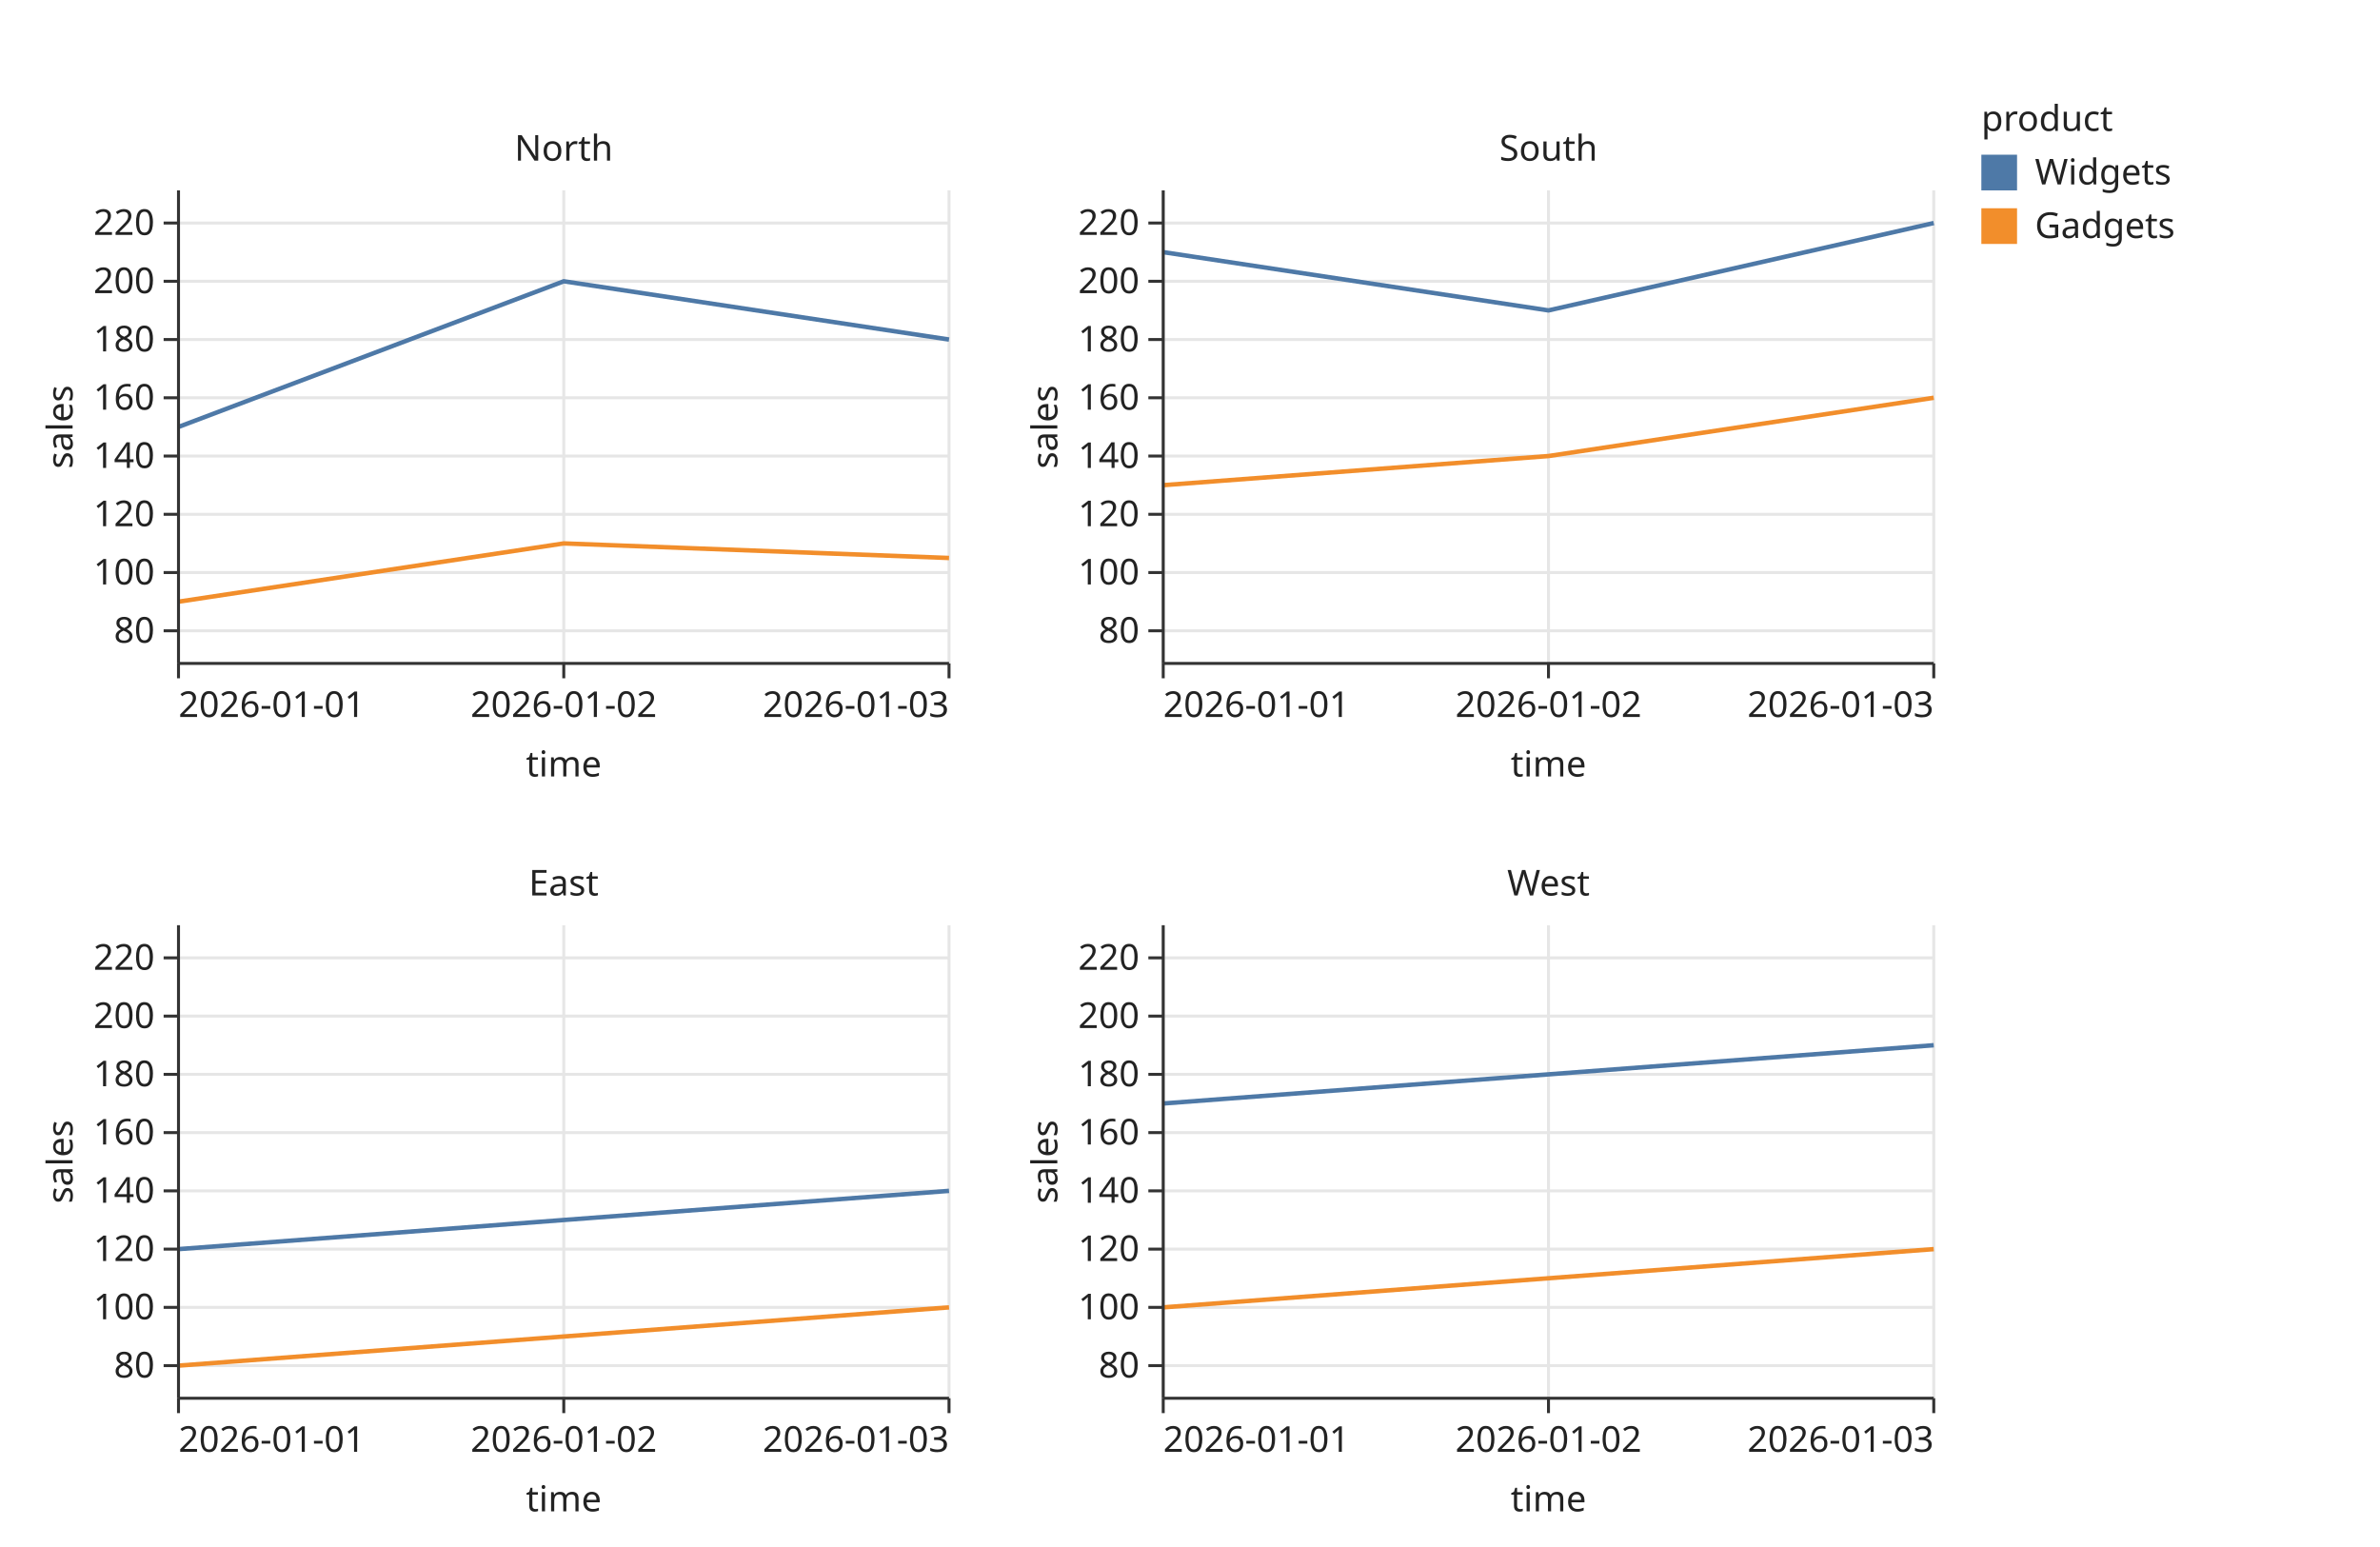
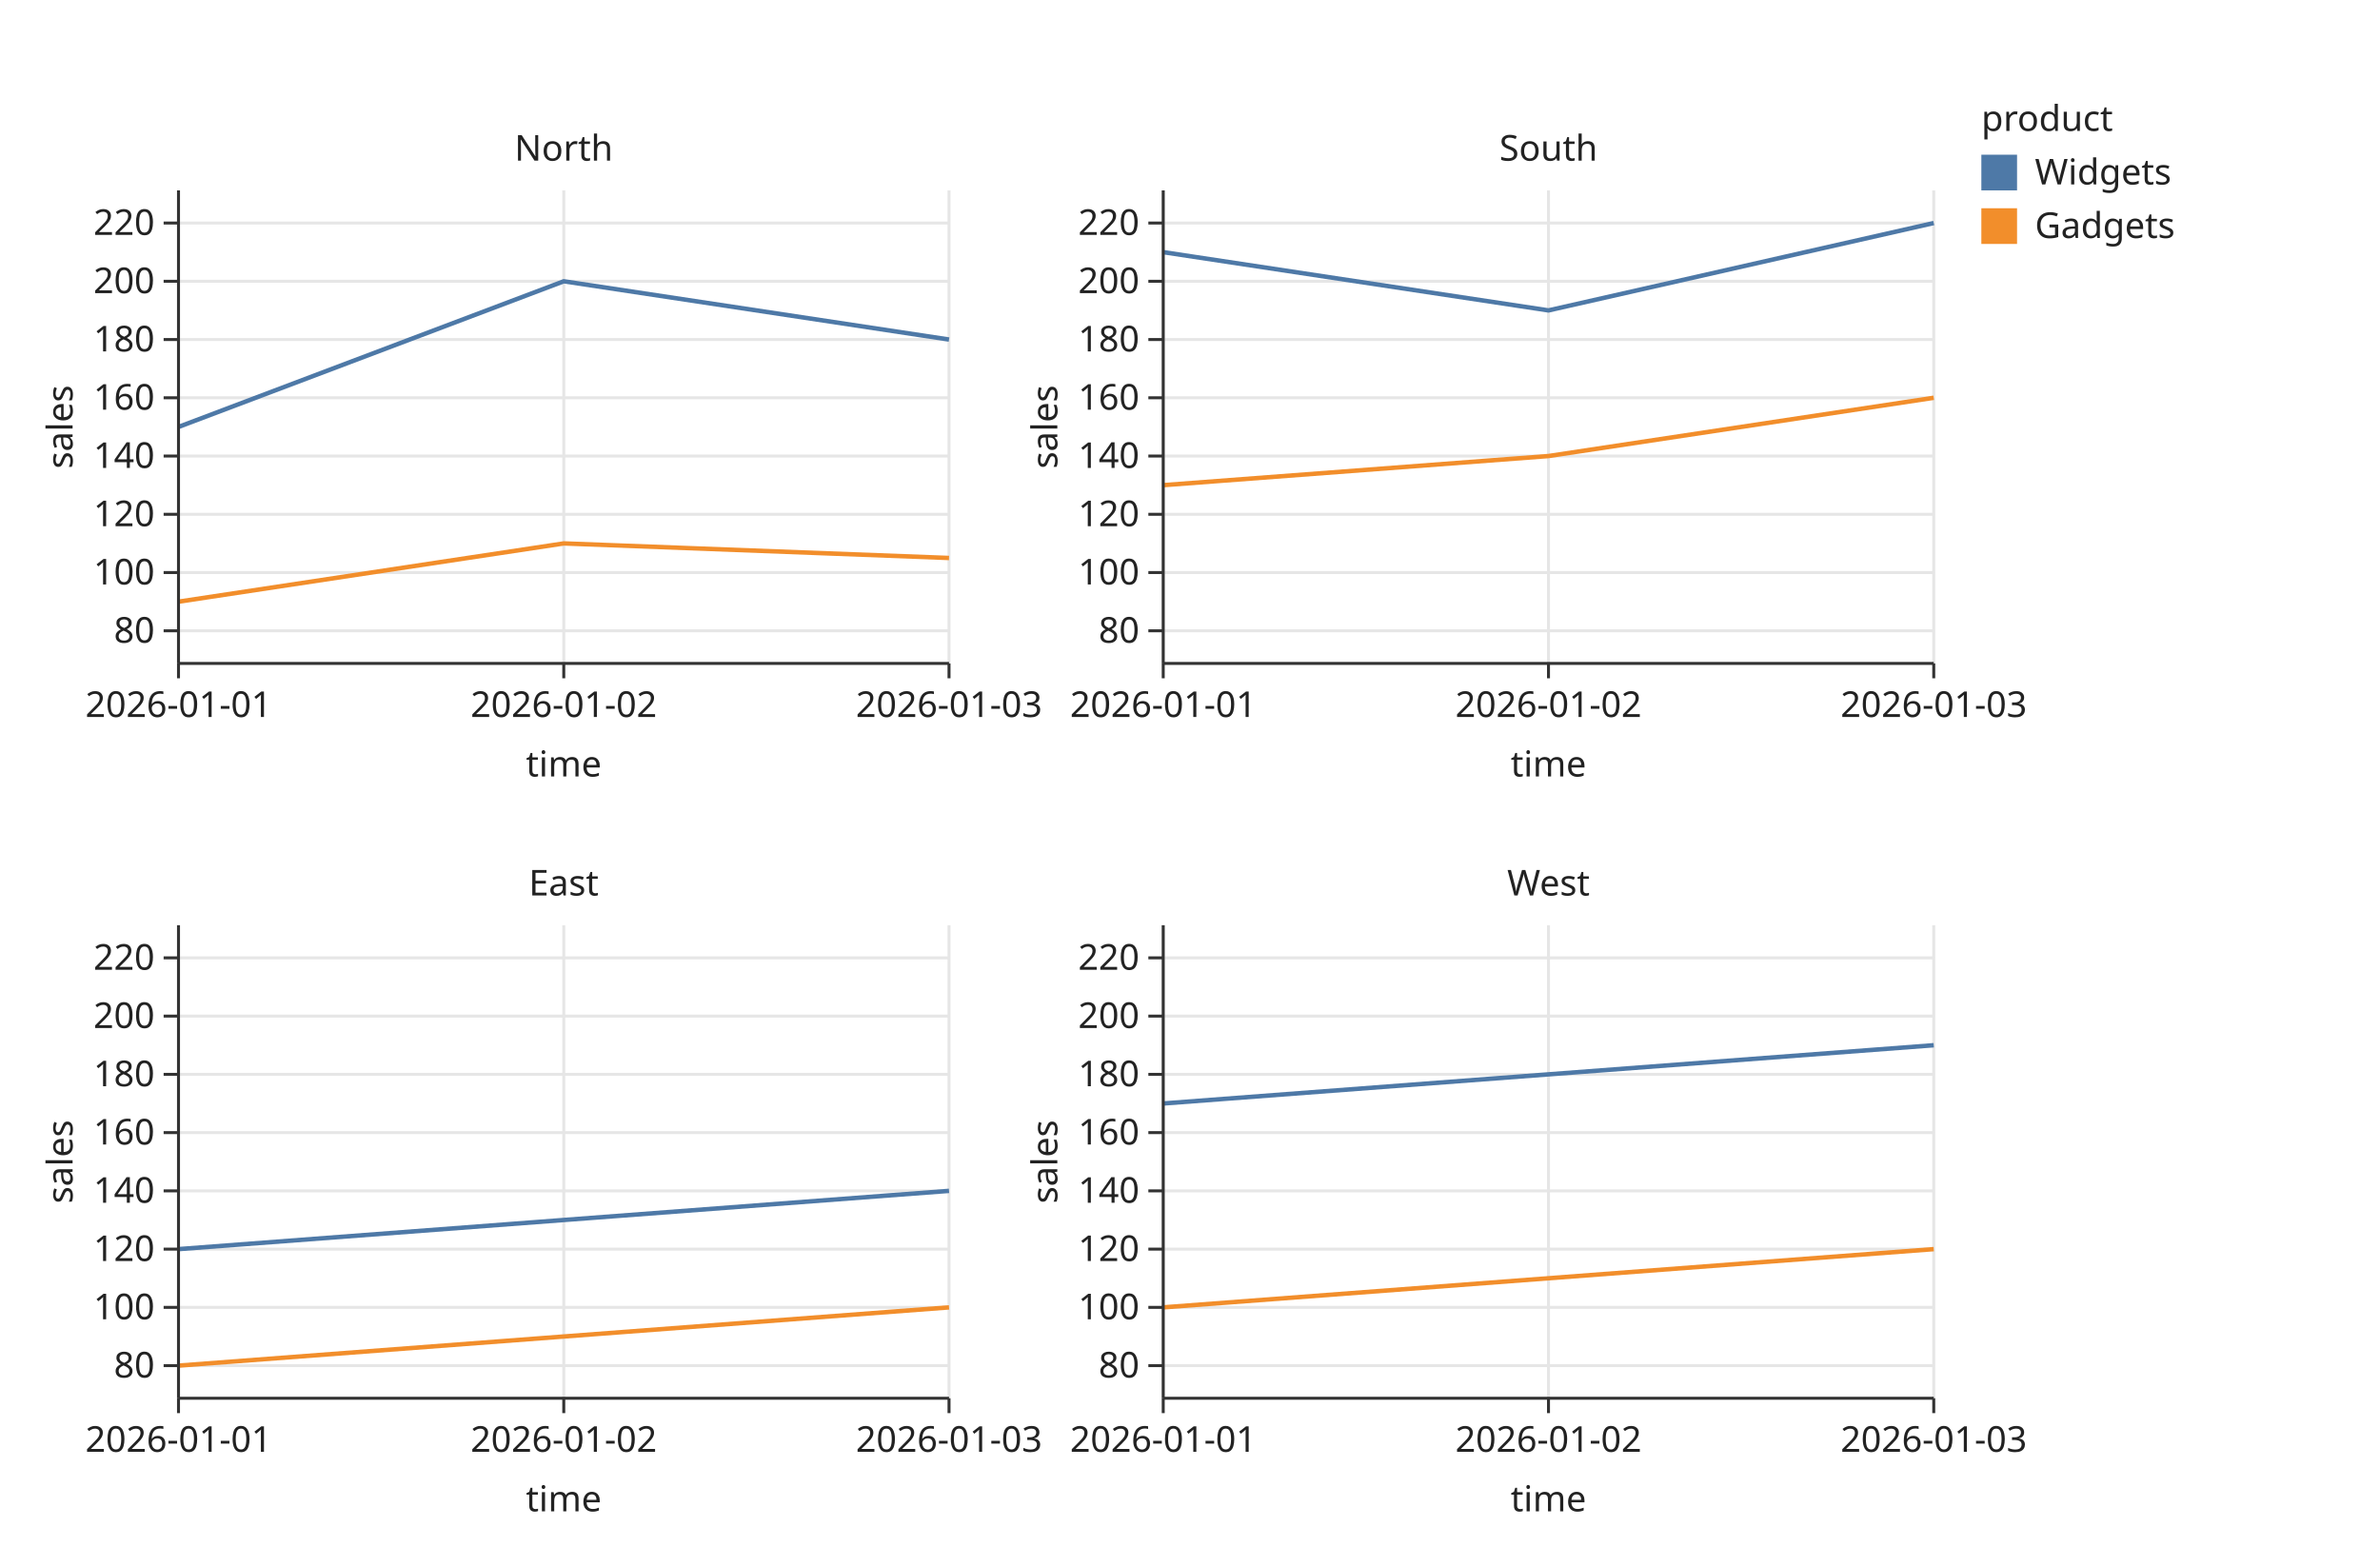
<svg xmlns="http://www.w3.org/2000/svg" width="800" height="520" viewBox="0 0 800 520" role="img">
  <rect class="algraf-background" x="0" y="0" width="800" height="520" fill="#ffffff" />
  <rect class="algraf-plot-area algraf-facet-panel" x="60" y="64" width="259" height="159" fill="#ffffff" />
  <rect class="algraf-plot-area algraf-facet-panel" x="391" y="64" width="259" height="159" fill="#ffffff" />
  <rect class="algraf-plot-area algraf-facet-panel" x="60" y="311" width="259" height="159" fill="#ffffff" />
  <rect class="algraf-plot-area algraf-facet-panel" x="391" y="311" width="259" height="159" fill="#ffffff" />
  <g class="algraf-facet-strip">
    <rect x="60" y="40" width="259" height="18" fill="#ffffff" />
    <text x="189.5" y="54" text-anchor="middle" font-family="system-ui, sans-serif" font-size="12" fill="#222222">North</text>
  </g>
  <g class="algraf-facet-strip">
    <rect x="391" y="40" width="259" height="18" fill="#ffffff" />
    <text x="520.5" y="54" text-anchor="middle" font-family="system-ui, sans-serif" font-size="12" fill="#222222">South</text>
  </g>
  <g class="algraf-facet-strip">
    <rect x="60" y="287" width="259" height="18" fill="#ffffff" />
    <text x="189.5" y="301" text-anchor="middle" font-family="system-ui, sans-serif" font-size="12" fill="#222222">East</text>
  </g>
  <g class="algraf-facet-strip">
    <rect x="391" y="287" width="259" height="18" fill="#ffffff" />
    <text x="520.5" y="301" text-anchor="middle" font-family="system-ui, sans-serif" font-size="12" fill="#222222">West</text>
  </g>
  <g class="algraf-grid">
    <line x1="60" y1="64" x2="60" y2="223" stroke="#e6e6e6" stroke-width="1" />
    <line x1="189.5" y1="64" x2="189.5" y2="223" stroke="#e6e6e6" stroke-width="1" />
    <line x1="319" y1="64" x2="319" y2="223" stroke="#e6e6e6" stroke-width="1" />
    <line x1="60" y1="212.034" x2="319" y2="212.034" stroke="#e6e6e6" stroke-width="1" />
    <line x1="60" y1="192.453" x2="319" y2="192.453" stroke="#e6e6e6" stroke-width="1" />
    <line x1="60" y1="172.872" x2="319" y2="172.872" stroke="#e6e6e6" stroke-width="1" />
    <line x1="60" y1="153.291" x2="319" y2="153.291" stroke="#e6e6e6" stroke-width="1" />
    <line x1="60" y1="133.709" x2="319" y2="133.709" stroke="#e6e6e6" stroke-width="1" />
    <line x1="60" y1="114.128" x2="319" y2="114.128" stroke="#e6e6e6" stroke-width="1" />
    <line x1="60" y1="94.547" x2="319" y2="94.547" stroke="#e6e6e6" stroke-width="1" />
    <line x1="60" y1="74.966" x2="319" y2="74.966" stroke="#e6e6e6" stroke-width="1" />
  </g>
  <g class="algraf-grid">
    <line x1="391" y1="64" x2="391" y2="223" stroke="#e6e6e6" stroke-width="1" />
    <line x1="520.5" y1="64" x2="520.5" y2="223" stroke="#e6e6e6" stroke-width="1" />
    <line x1="650" y1="64" x2="650" y2="223" stroke="#e6e6e6" stroke-width="1" />
    <line x1="391" y1="212.034" x2="650" y2="212.034" stroke="#e6e6e6" stroke-width="1" />
    <line x1="391" y1="192.453" x2="650" y2="192.453" stroke="#e6e6e6" stroke-width="1" />
    <line x1="391" y1="172.872" x2="650" y2="172.872" stroke="#e6e6e6" stroke-width="1" />
    <line x1="391" y1="153.291" x2="650" y2="153.291" stroke="#e6e6e6" stroke-width="1" />
    <line x1="391" y1="133.709" x2="650" y2="133.709" stroke="#e6e6e6" stroke-width="1" />
    <line x1="391" y1="114.128" x2="650" y2="114.128" stroke="#e6e6e6" stroke-width="1" />
    <line x1="391" y1="94.547" x2="650" y2="94.547" stroke="#e6e6e6" stroke-width="1" />
    <line x1="391" y1="74.966" x2="650" y2="74.966" stroke="#e6e6e6" stroke-width="1" />
  </g>
  <g class="algraf-grid">
    <line x1="60" y1="311" x2="60" y2="470" stroke="#e6e6e6" stroke-width="1" />
    <line x1="189.5" y1="311" x2="189.5" y2="470" stroke="#e6e6e6" stroke-width="1" />
    <line x1="319" y1="311" x2="319" y2="470" stroke="#e6e6e6" stroke-width="1" />
    <line x1="60" y1="459.034" x2="319" y2="459.034" stroke="#e6e6e6" stroke-width="1" />
    <line x1="60" y1="439.453" x2="319" y2="439.453" stroke="#e6e6e6" stroke-width="1" />
    <line x1="60" y1="419.872" x2="319" y2="419.872" stroke="#e6e6e6" stroke-width="1" />
    <line x1="60" y1="400.291" x2="319" y2="400.291" stroke="#e6e6e6" stroke-width="1" />
    <line x1="60" y1="380.709" x2="319" y2="380.709" stroke="#e6e6e6" stroke-width="1" />
    <line x1="60" y1="361.128" x2="319" y2="361.128" stroke="#e6e6e6" stroke-width="1" />
    <line x1="60" y1="341.547" x2="319" y2="341.547" stroke="#e6e6e6" stroke-width="1" />
    <line x1="60" y1="321.966" x2="319" y2="321.966" stroke="#e6e6e6" stroke-width="1" />
  </g>
  <g class="algraf-grid">
    <line x1="391" y1="311" x2="391" y2="470" stroke="#e6e6e6" stroke-width="1" />
    <line x1="520.5" y1="311" x2="520.5" y2="470" stroke="#e6e6e6" stroke-width="1" />
    <line x1="650" y1="311" x2="650" y2="470" stroke="#e6e6e6" stroke-width="1" />
    <line x1="391" y1="459.034" x2="650" y2="459.034" stroke="#e6e6e6" stroke-width="1" />
    <line x1="391" y1="439.453" x2="650" y2="439.453" stroke="#e6e6e6" stroke-width="1" />
    <line x1="391" y1="419.872" x2="650" y2="419.872" stroke="#e6e6e6" stroke-width="1" />
    <line x1="391" y1="400.291" x2="650" y2="400.291" stroke="#e6e6e6" stroke-width="1" />
    <line x1="391" y1="380.709" x2="650" y2="380.709" stroke="#e6e6e6" stroke-width="1" />
    <line x1="391" y1="361.128" x2="650" y2="361.128" stroke="#e6e6e6" stroke-width="1" />
    <line x1="391" y1="341.547" x2="650" y2="341.547" stroke="#e6e6e6" stroke-width="1" />
    <line x1="391" y1="321.966" x2="650" y2="321.966" stroke="#e6e6e6" stroke-width="1" />
  </g>
  <g class="algraf-layer algraf-geom-line">
    <path d="M60 143.5 L189.5 94.547 L319 114.128" fill="none" stroke="#4E79A7" stroke-width="1.5" opacity="1" />
    <path d="M60 202.244 L189.5 182.663 L319 187.558" fill="none" stroke="#F28E2B" stroke-width="1.5" opacity="1" />
  </g>
  <g class="algraf-layer algraf-geom-line">
    <path d="M391 84.756 L520.5 104.337 L650 74.966" fill="none" stroke="#4E79A7" stroke-width="1.5" opacity="1" />
    <path d="M391 163.081 L520.5 153.291 L650 133.709" fill="none" stroke="#F28E2B" stroke-width="1.5" opacity="1" />
  </g>
  <g class="algraf-layer algraf-geom-line">
    <path d="M60 419.872 L189.5 410.081 L319 400.291" fill="none" stroke="#4E79A7" stroke-width="1.5" opacity="1" />
    <path d="M60 459.034 L189.5 449.244 L319 439.453" fill="none" stroke="#F28E2B" stroke-width="1.5" opacity="1" />
  </g>
  <g class="algraf-layer algraf-geom-line">
    <path d="M391 370.919 L520.5 361.128 L650 351.337" fill="none" stroke="#4E79A7" stroke-width="1.5" opacity="1" />
    <path d="M391 439.453 L520.5 429.663 L650 419.872" fill="none" stroke="#F28E2B" stroke-width="1.5" opacity="1" />
  </g>
  <g class="algraf-axes">
    <line x1="60" y1="223" x2="319" y2="223" stroke="#333333" stroke-width="1" />
    <line x1="60" y1="223" x2="60" y2="228" stroke="#333333" stroke-width="1" />
-     <text x="60" y="241" text-anchor="start" font-family="system-ui, sans-serif" font-size="12" fill="#222222">2026-01-01</text>
+     <text x="60" y="241" text-anchor="middle" font-family="system-ui, sans-serif" font-size="12" fill="#222222">2026-01-01</text>
    <line x1="189.5" y1="223" x2="189.5" y2="228" stroke="#333333" stroke-width="1" />
    <text x="189.5" y="241" text-anchor="middle" font-family="system-ui, sans-serif" font-size="12" fill="#222222">2026-01-02</text>
    <line x1="319" y1="223" x2="319" y2="228" stroke="#333333" stroke-width="1" />
-     <text x="319" y="241" text-anchor="end" font-family="system-ui, sans-serif" font-size="12" fill="#222222">2026-01-03</text>
+     <text x="319" y="241" text-anchor="middle" font-family="system-ui, sans-serif" font-size="12" fill="#222222">2026-01-03</text>
    <text x="189.5" y="261" text-anchor="middle" font-family="system-ui, sans-serif" font-size="12" fill="#222222">time</text>
    <line x1="60" y1="64" x2="60" y2="223" stroke="#333333" stroke-width="1" />
    <line x1="55" y1="212.034" x2="60" y2="212.034" stroke="#333333" stroke-width="1" />
    <text x="52" y="216.034" text-anchor="end" font-family="system-ui, sans-serif" font-size="12" fill="#222222">80</text>
    <line x1="55" y1="192.453" x2="60" y2="192.453" stroke="#333333" stroke-width="1" />
    <text x="52" y="196.453" text-anchor="end" font-family="system-ui, sans-serif" font-size="12" fill="#222222">100</text>
    <line x1="55" y1="172.872" x2="60" y2="172.872" stroke="#333333" stroke-width="1" />
    <text x="52" y="176.872" text-anchor="end" font-family="system-ui, sans-serif" font-size="12" fill="#222222">120</text>
    <line x1="55" y1="153.291" x2="60" y2="153.291" stroke="#333333" stroke-width="1" />
    <text x="52" y="157.291" text-anchor="end" font-family="system-ui, sans-serif" font-size="12" fill="#222222">140</text>
    <line x1="55" y1="133.709" x2="60" y2="133.709" stroke="#333333" stroke-width="1" />
    <text x="52" y="137.709" text-anchor="end" font-family="system-ui, sans-serif" font-size="12" fill="#222222">160</text>
    <line x1="55" y1="114.128" x2="60" y2="114.128" stroke="#333333" stroke-width="1" />
    <text x="52" y="118.128" text-anchor="end" font-family="system-ui, sans-serif" font-size="12" fill="#222222">180</text>
    <line x1="55" y1="94.547" x2="60" y2="94.547" stroke="#333333" stroke-width="1" />
    <text x="52" y="98.547" text-anchor="end" font-family="system-ui, sans-serif" font-size="12" fill="#222222">200</text>
    <line x1="55" y1="74.966" x2="60" y2="74.966" stroke="#333333" stroke-width="1" />
    <text x="52" y="78.966" text-anchor="end" font-family="system-ui, sans-serif" font-size="12" fill="#222222">220</text>
    <text x="24.4" y="143.5" text-anchor="middle" transform="rotate(-90 24.4 143.5)" font-family="system-ui, sans-serif" font-size="12" fill="#222222">sales</text>
  </g>
  <g class="algraf-axes">
    <line x1="391" y1="223" x2="650" y2="223" stroke="#333333" stroke-width="1" />
    <line x1="391" y1="223" x2="391" y2="228" stroke="#333333" stroke-width="1" />
-     <text x="391" y="241" text-anchor="start" font-family="system-ui, sans-serif" font-size="12" fill="#222222">2026-01-01</text>
+     <text x="391" y="241" text-anchor="middle" font-family="system-ui, sans-serif" font-size="12" fill="#222222">2026-01-01</text>
    <line x1="520.5" y1="223" x2="520.5" y2="228" stroke="#333333" stroke-width="1" />
    <text x="520.5" y="241" text-anchor="middle" font-family="system-ui, sans-serif" font-size="12" fill="#222222">2026-01-02</text>
    <line x1="650" y1="223" x2="650" y2="228" stroke="#333333" stroke-width="1" />
-     <text x="650" y="241" text-anchor="end" font-family="system-ui, sans-serif" font-size="12" fill="#222222">2026-01-03</text>
+     <text x="650" y="241" text-anchor="middle" font-family="system-ui, sans-serif" font-size="12" fill="#222222">2026-01-03</text>
    <text x="520.5" y="261" text-anchor="middle" font-family="system-ui, sans-serif" font-size="12" fill="#222222">time</text>
    <line x1="391" y1="64" x2="391" y2="223" stroke="#333333" stroke-width="1" />
    <line x1="386" y1="212.034" x2="391" y2="212.034" stroke="#333333" stroke-width="1" />
    <text x="383" y="216.034" text-anchor="end" font-family="system-ui, sans-serif" font-size="12" fill="#222222">80</text>
    <line x1="386" y1="192.453" x2="391" y2="192.453" stroke="#333333" stroke-width="1" />
    <text x="383" y="196.453" text-anchor="end" font-family="system-ui, sans-serif" font-size="12" fill="#222222">100</text>
    <line x1="386" y1="172.872" x2="391" y2="172.872" stroke="#333333" stroke-width="1" />
    <text x="383" y="176.872" text-anchor="end" font-family="system-ui, sans-serif" font-size="12" fill="#222222">120</text>
    <line x1="386" y1="153.291" x2="391" y2="153.291" stroke="#333333" stroke-width="1" />
    <text x="383" y="157.291" text-anchor="end" font-family="system-ui, sans-serif" font-size="12" fill="#222222">140</text>
    <line x1="386" y1="133.709" x2="391" y2="133.709" stroke="#333333" stroke-width="1" />
    <text x="383" y="137.709" text-anchor="end" font-family="system-ui, sans-serif" font-size="12" fill="#222222">160</text>
    <line x1="386" y1="114.128" x2="391" y2="114.128" stroke="#333333" stroke-width="1" />
    <text x="383" y="118.128" text-anchor="end" font-family="system-ui, sans-serif" font-size="12" fill="#222222">180</text>
    <line x1="386" y1="94.547" x2="391" y2="94.547" stroke="#333333" stroke-width="1" />
    <text x="383" y="98.547" text-anchor="end" font-family="system-ui, sans-serif" font-size="12" fill="#222222">200</text>
    <line x1="386" y1="74.966" x2="391" y2="74.966" stroke="#333333" stroke-width="1" />
    <text x="383" y="78.966" text-anchor="end" font-family="system-ui, sans-serif" font-size="12" fill="#222222">220</text>
    <text x="355.4" y="143.5" text-anchor="middle" transform="rotate(-90 355.4 143.5)" font-family="system-ui, sans-serif" font-size="12" fill="#222222">sales</text>
  </g>
  <g class="algraf-axes">
    <line x1="60" y1="470" x2="319" y2="470" stroke="#333333" stroke-width="1" />
    <line x1="60" y1="470" x2="60" y2="475" stroke="#333333" stroke-width="1" />
-     <text x="60" y="488" text-anchor="start" font-family="system-ui, sans-serif" font-size="12" fill="#222222">2026-01-01</text>
+     <text x="60" y="488" text-anchor="middle" font-family="system-ui, sans-serif" font-size="12" fill="#222222">2026-01-01</text>
    <line x1="189.5" y1="470" x2="189.5" y2="475" stroke="#333333" stroke-width="1" />
    <text x="189.5" y="488" text-anchor="middle" font-family="system-ui, sans-serif" font-size="12" fill="#222222">2026-01-02</text>
    <line x1="319" y1="470" x2="319" y2="475" stroke="#333333" stroke-width="1" />
-     <text x="319" y="488" text-anchor="end" font-family="system-ui, sans-serif" font-size="12" fill="#222222">2026-01-03</text>
+     <text x="319" y="488" text-anchor="middle" font-family="system-ui, sans-serif" font-size="12" fill="#222222">2026-01-03</text>
    <text x="189.5" y="508" text-anchor="middle" font-family="system-ui, sans-serif" font-size="12" fill="#222222">time</text>
    <line x1="60" y1="311" x2="60" y2="470" stroke="#333333" stroke-width="1" />
    <line x1="55" y1="459.034" x2="60" y2="459.034" stroke="#333333" stroke-width="1" />
    <text x="52" y="463.034" text-anchor="end" font-family="system-ui, sans-serif" font-size="12" fill="#222222">80</text>
    <line x1="55" y1="439.453" x2="60" y2="439.453" stroke="#333333" stroke-width="1" />
    <text x="52" y="443.453" text-anchor="end" font-family="system-ui, sans-serif" font-size="12" fill="#222222">100</text>
    <line x1="55" y1="419.872" x2="60" y2="419.872" stroke="#333333" stroke-width="1" />
    <text x="52" y="423.872" text-anchor="end" font-family="system-ui, sans-serif" font-size="12" fill="#222222">120</text>
    <line x1="55" y1="400.291" x2="60" y2="400.291" stroke="#333333" stroke-width="1" />
    <text x="52" y="404.291" text-anchor="end" font-family="system-ui, sans-serif" font-size="12" fill="#222222">140</text>
    <line x1="55" y1="380.709" x2="60" y2="380.709" stroke="#333333" stroke-width="1" />
    <text x="52" y="384.709" text-anchor="end" font-family="system-ui, sans-serif" font-size="12" fill="#222222">160</text>
    <line x1="55" y1="361.128" x2="60" y2="361.128" stroke="#333333" stroke-width="1" />
    <text x="52" y="365.128" text-anchor="end" font-family="system-ui, sans-serif" font-size="12" fill="#222222">180</text>
    <line x1="55" y1="341.547" x2="60" y2="341.547" stroke="#333333" stroke-width="1" />
    <text x="52" y="345.547" text-anchor="end" font-family="system-ui, sans-serif" font-size="12" fill="#222222">200</text>
    <line x1="55" y1="321.966" x2="60" y2="321.966" stroke="#333333" stroke-width="1" />
    <text x="52" y="325.966" text-anchor="end" font-family="system-ui, sans-serif" font-size="12" fill="#222222">220</text>
    <text x="24.4" y="390.5" text-anchor="middle" transform="rotate(-90 24.4 390.5)" font-family="system-ui, sans-serif" font-size="12" fill="#222222">sales</text>
  </g>
  <g class="algraf-axes">
    <line x1="391" y1="470" x2="650" y2="470" stroke="#333333" stroke-width="1" />
    <line x1="391" y1="470" x2="391" y2="475" stroke="#333333" stroke-width="1" />
-     <text x="391" y="488" text-anchor="start" font-family="system-ui, sans-serif" font-size="12" fill="#222222">2026-01-01</text>
+     <text x="391" y="488" text-anchor="middle" font-family="system-ui, sans-serif" font-size="12" fill="#222222">2026-01-01</text>
    <line x1="520.5" y1="470" x2="520.5" y2="475" stroke="#333333" stroke-width="1" />
    <text x="520.5" y="488" text-anchor="middle" font-family="system-ui, sans-serif" font-size="12" fill="#222222">2026-01-02</text>
    <line x1="650" y1="470" x2="650" y2="475" stroke="#333333" stroke-width="1" />
-     <text x="650" y="488" text-anchor="end" font-family="system-ui, sans-serif" font-size="12" fill="#222222">2026-01-03</text>
+     <text x="650" y="488" text-anchor="middle" font-family="system-ui, sans-serif" font-size="12" fill="#222222">2026-01-03</text>
    <text x="520.5" y="508" text-anchor="middle" font-family="system-ui, sans-serif" font-size="12" fill="#222222">time</text>
    <line x1="391" y1="311" x2="391" y2="470" stroke="#333333" stroke-width="1" />
    <line x1="386" y1="459.034" x2="391" y2="459.034" stroke="#333333" stroke-width="1" />
    <text x="383" y="463.034" text-anchor="end" font-family="system-ui, sans-serif" font-size="12" fill="#222222">80</text>
    <line x1="386" y1="439.453" x2="391" y2="439.453" stroke="#333333" stroke-width="1" />
    <text x="383" y="443.453" text-anchor="end" font-family="system-ui, sans-serif" font-size="12" fill="#222222">100</text>
    <line x1="386" y1="419.872" x2="391" y2="419.872" stroke="#333333" stroke-width="1" />
    <text x="383" y="423.872" text-anchor="end" font-family="system-ui, sans-serif" font-size="12" fill="#222222">120</text>
    <line x1="386" y1="400.291" x2="391" y2="400.291" stroke="#333333" stroke-width="1" />
    <text x="383" y="404.291" text-anchor="end" font-family="system-ui, sans-serif" font-size="12" fill="#222222">140</text>
    <line x1="386" y1="380.709" x2="391" y2="380.709" stroke="#333333" stroke-width="1" />
    <text x="383" y="384.709" text-anchor="end" font-family="system-ui, sans-serif" font-size="12" fill="#222222">160</text>
    <line x1="386" y1="361.128" x2="391" y2="361.128" stroke="#333333" stroke-width="1" />
    <text x="383" y="365.128" text-anchor="end" font-family="system-ui, sans-serif" font-size="12" fill="#222222">180</text>
    <line x1="386" y1="341.547" x2="391" y2="341.547" stroke="#333333" stroke-width="1" />
    <text x="383" y="345.547" text-anchor="end" font-family="system-ui, sans-serif" font-size="12" fill="#222222">200</text>
    <line x1="386" y1="321.966" x2="391" y2="321.966" stroke="#333333" stroke-width="1" />
    <text x="383" y="325.966" text-anchor="end" font-family="system-ui, sans-serif" font-size="12" fill="#222222">220</text>
    <text x="355.4" y="390.5" text-anchor="middle" transform="rotate(-90 355.4 390.5)" font-family="system-ui, sans-serif" font-size="12" fill="#222222">sales</text>
  </g>
  <g class="algraf-legends">
    <text x="666" y="44" text-anchor="start" font-family="system-ui, sans-serif" font-size="12" fill="#222222">product</text>
    <rect x="666" y="52" width="12" height="12" fill="#4E79A7" />
    <text x="684" y="62" text-anchor="start" font-family="system-ui, sans-serif" font-size="12" fill="#222222">Widgets</text>
    <rect x="666" y="70" width="12" height="12" fill="#F28E2B" />
    <text x="684" y="80" text-anchor="start" font-family="system-ui, sans-serif" font-size="12" fill="#222222">Gadgets</text>
  </g>
</svg>
